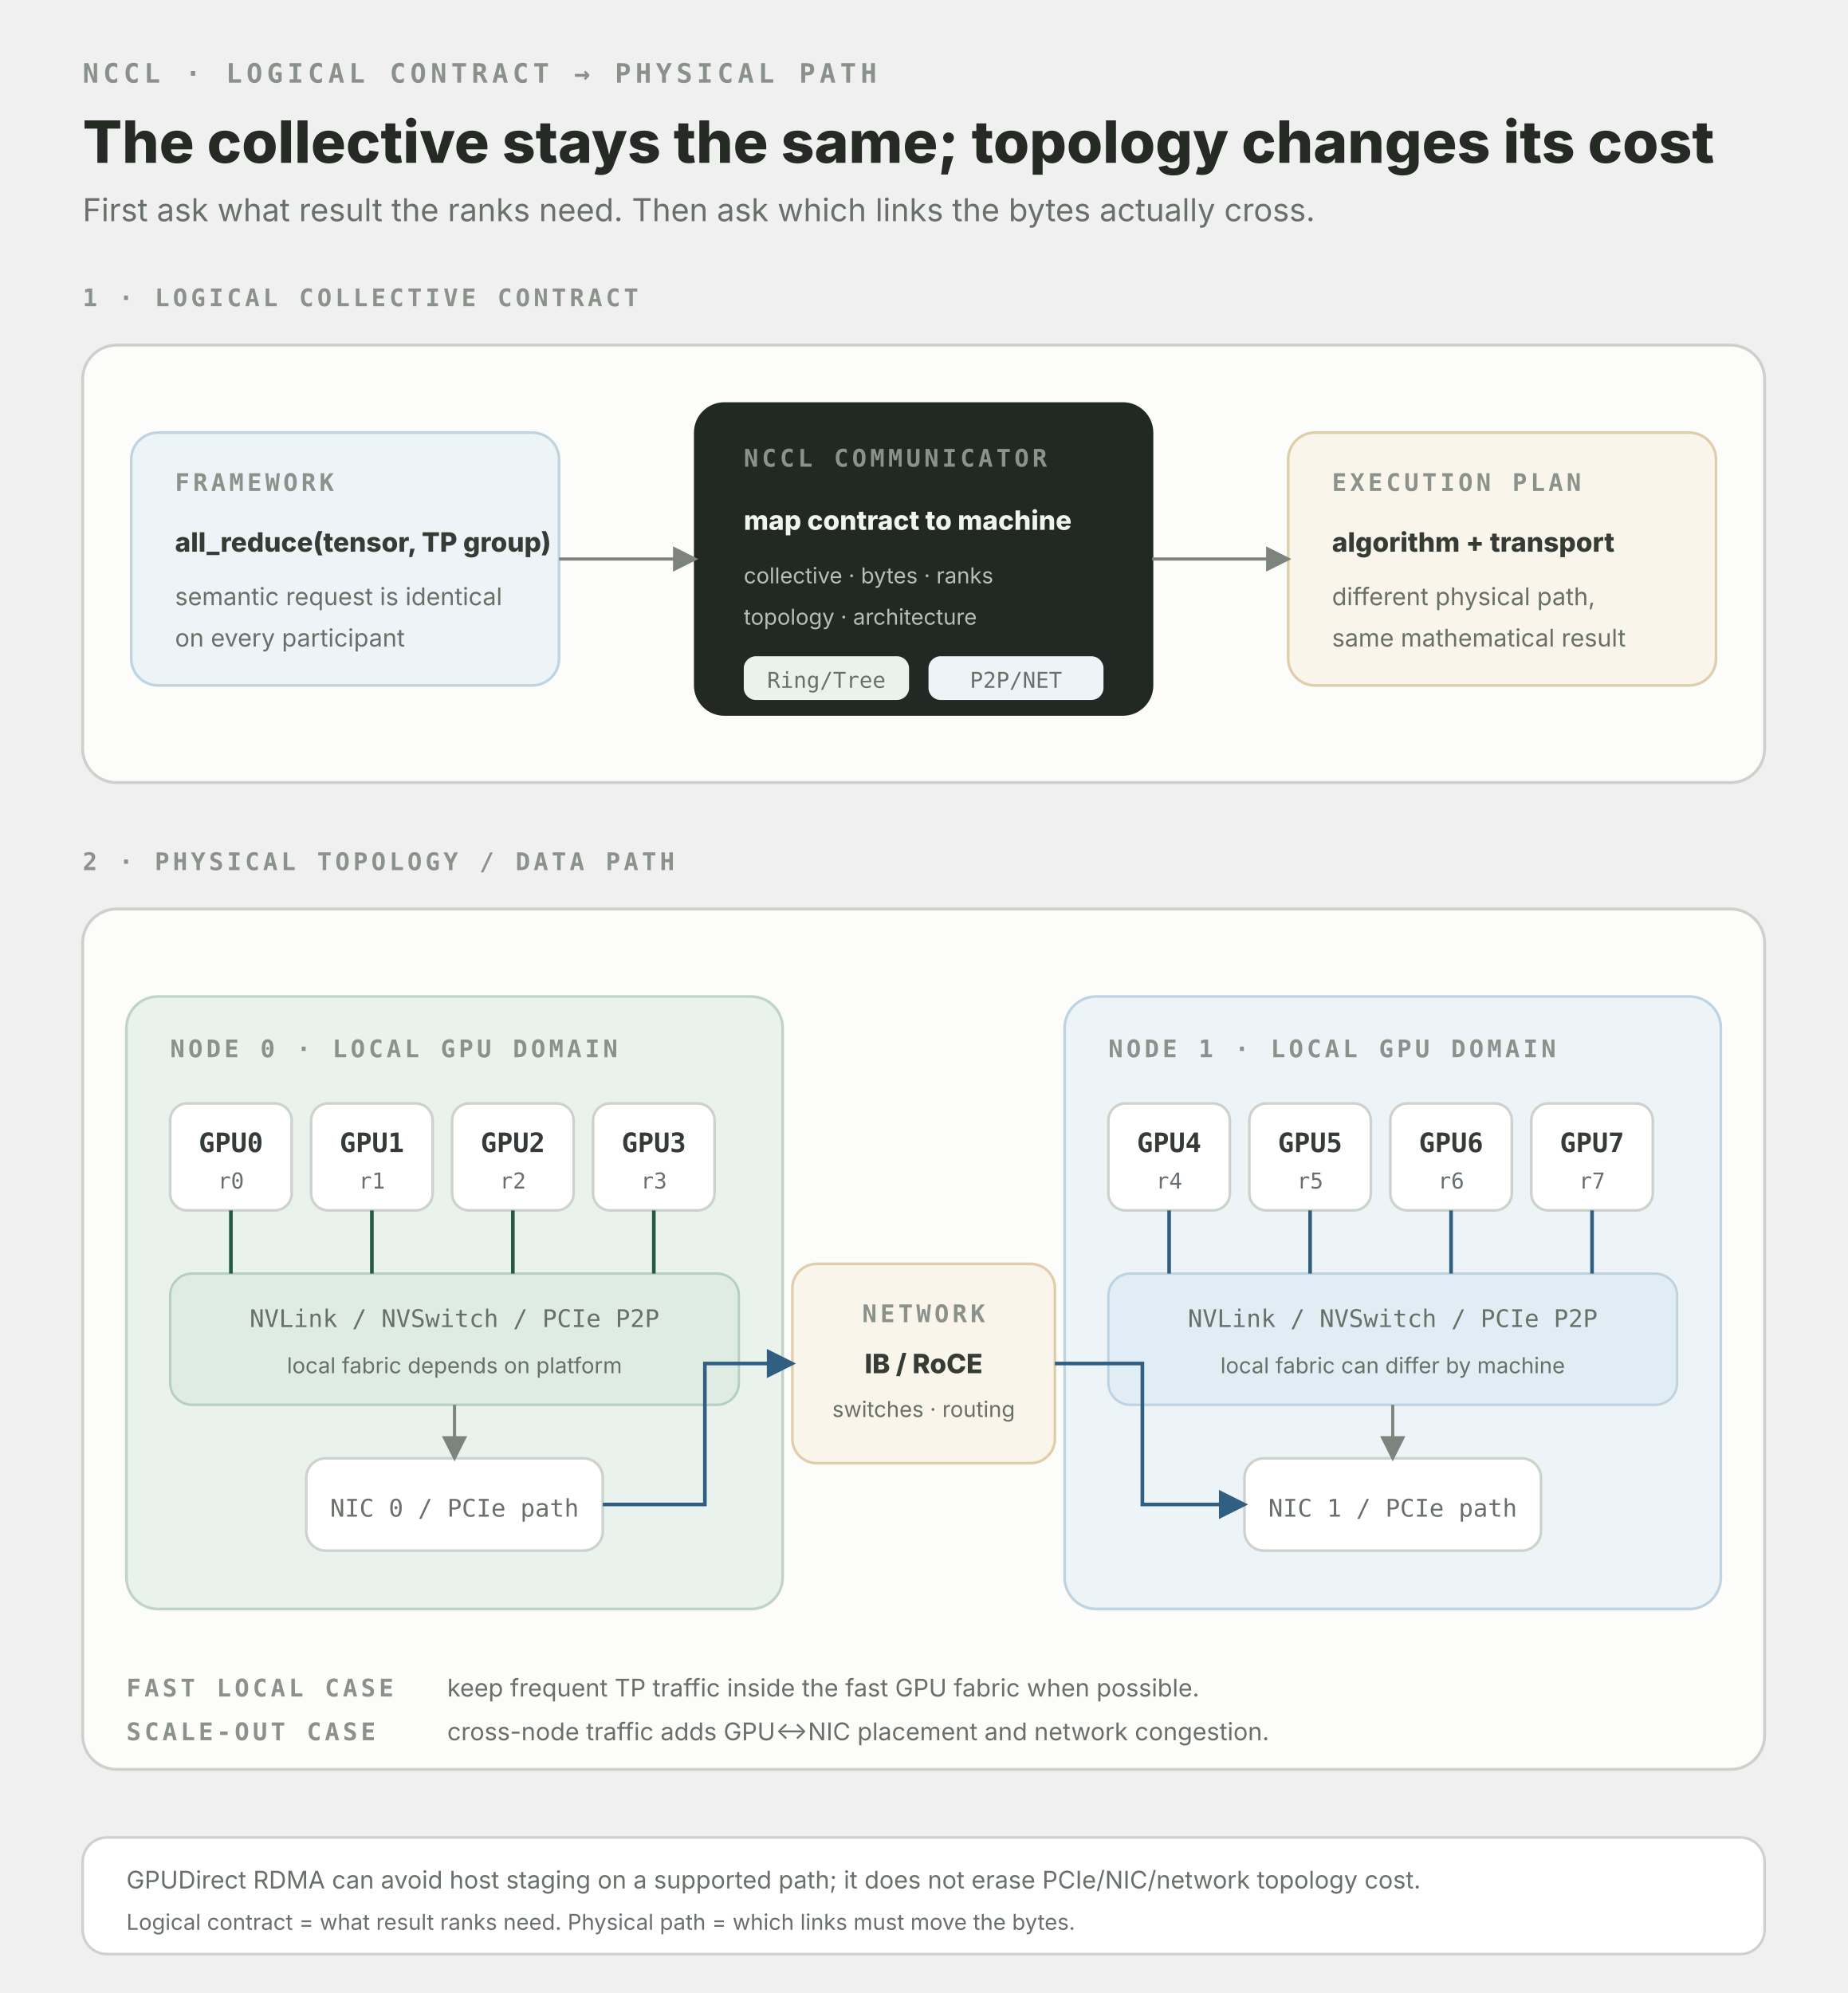
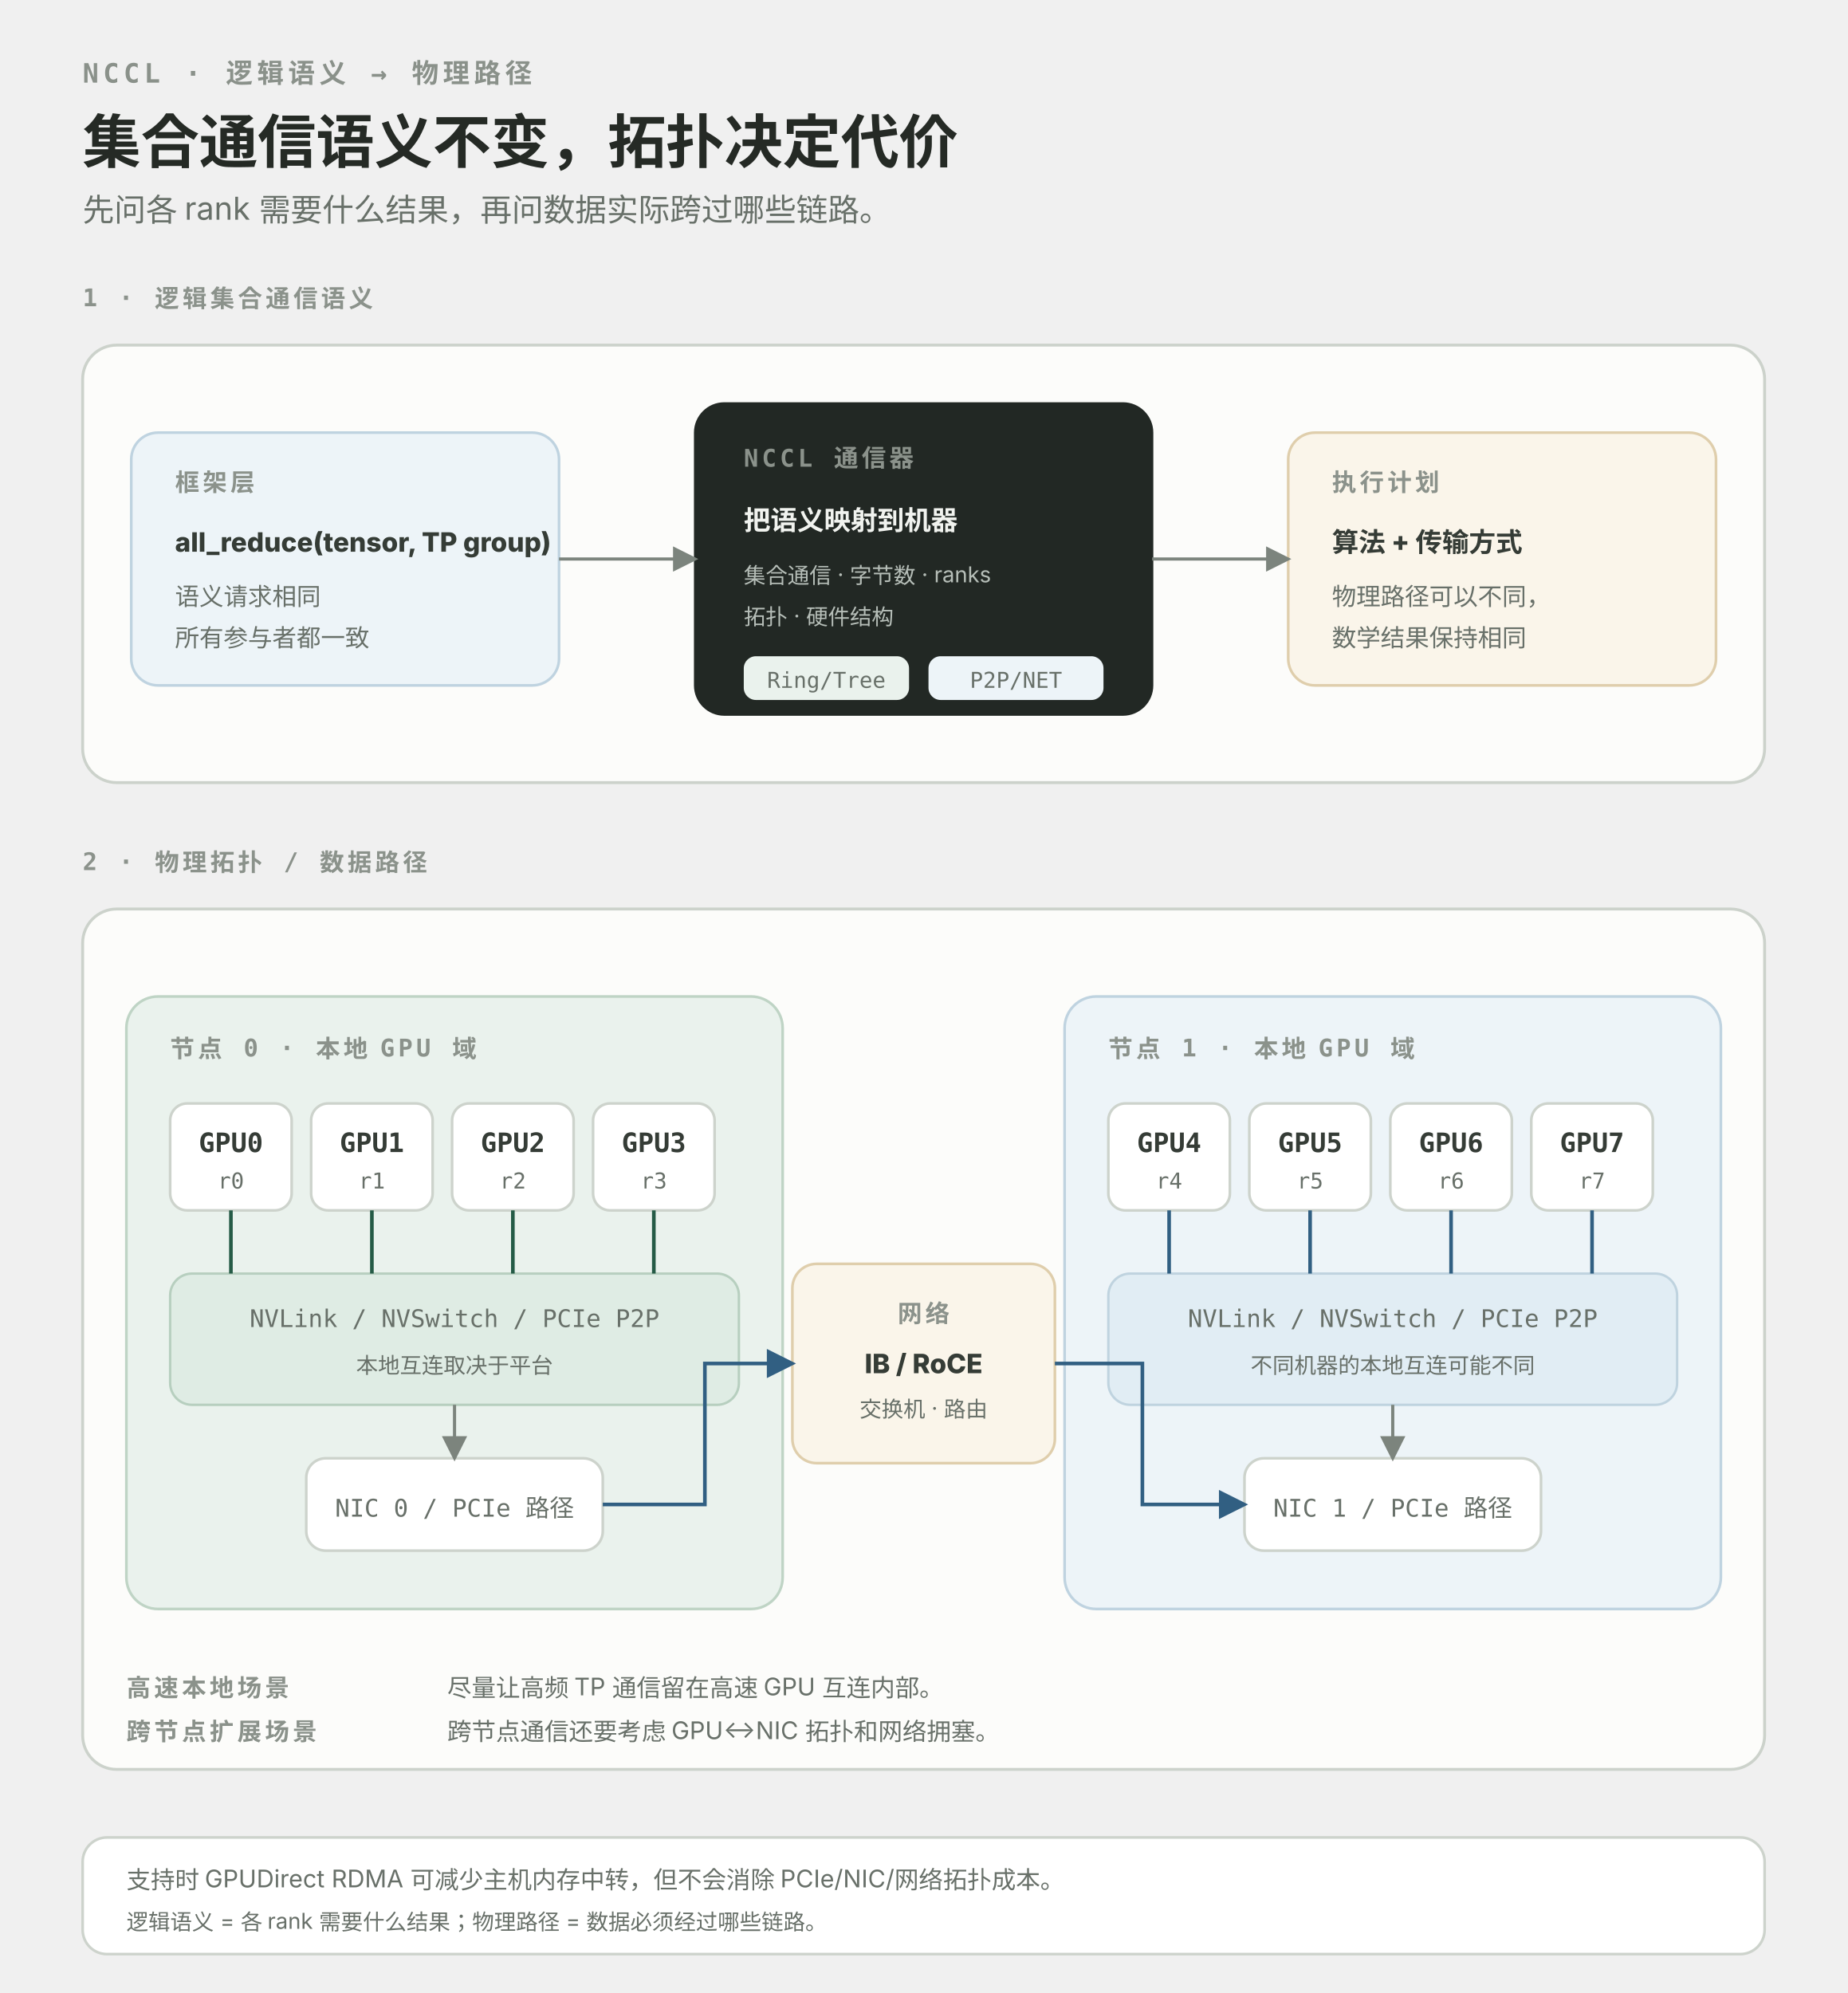
<svg xmlns="http://www.w3.org/2000/svg" viewBox="0 0 760 820" role="img" aria-labelledby="title desc">
  <defs>
    <marker id="arrow" markerWidth="8" markerHeight="8" refX="7" refY="4" orient="auto">
      <path d="M0 0 L8 4 L0 8Z" fill="#7c847d" />
    </marker>
    <marker id="blue-arrow" markerWidth="8" markerHeight="8" refX="7" refY="4" orient="auto">
      <path d="M0 0 L8 4 L0 8Z" fill="#315f82" />
    </marker>
    <style>
      .sans{font-family:-apple-system,BlinkMacSystemFont,"Segoe UI",sans-serif}
      .mono{font-family:ui-monospace,SFMono-Regular,Menlo,Consolas,monospace}
      .ey{font-size:11px;font-weight:700;letter-spacing:1.8px;fill:#8a918a}
      .ttl{font-size:24px;font-weight:760;fill:#252a25}
      .sub{font-size:13px;fill:#687069}
      .sec{font-size:10px;font-weight:700;letter-spacing:1.4px;fill:#8b928b}
      .label{font-size:11px;font-weight:760;fill:#353c36}
      .small{font-size:10px;fill:#687069}
      .tiny{font-size:9px;fill:#687069}
      .panel{fill:#fcfcfa;stroke:#ccd2cb;stroke-width:1.2}
      .box{fill:#fff;stroke:#cdd3cc;stroke-width:1.1}
      .blue{fill:#edf4f8;stroke:#bfd3e0;stroke-width:1.1}
      .green{fill:#eaf2ed;stroke:#bfd4c5;stroke-width:1.1}
      .sand{fill:#faf5ea;stroke:#dfceac;stroke-width:1.1}
      .dark{fill:#222824;stroke:#222824}
      .line{fill:none;stroke:#7c847d;stroke-width:1.3}
      .bline{fill:none;stroke:#315f82;stroke-width:1.5}
      .gline{fill:none;stroke:#255b46;stroke-width:1.5}
    </style>
  </defs>
-   <text class="mono ey" x="34" y="34">NCCL · LOGICAL CONTRACT → PHYSICAL PATH</text>
-   <text class="sans ttl" x="34" y="67">The collective stays the same; topology changes its cost</text>
-   <text class="sans sub" x="34" y="91">First ask what result the ranks need. Then ask which links the bytes actually cross.</text>
-   <text class="mono sec" x="34" y="126">1 · LOGICAL COLLECTIVE CONTRACT</text>
+   <text class="mono ey" x="34" y="34">NCCL · 逻辑语义 → 物理路径</text>
+   <text class="sans ttl" x="34" y="67">集合通信语义不变，拓扑决定代价</text>
+   <text class="sans sub" x="34" y="91">先问各 rank 需要什么结果，再问数据实际跨过哪些链路。</text>
+   <text class="mono sec" x="34" y="126">1 · 逻辑集合通信语义</text>
  <rect class="panel" x="34" y="142" width="692" height="180" rx="14" />
  <rect class="blue" x="54" y="178" width="176" height="104" rx="11" />
-   <text class="mono sec" x="72" y="202" fill="#315f82">FRAMEWORK</text>
+   <text class="mono sec" x="72" y="202" fill="#315f82">框架层</text>
  <text class="sans label" x="72" y="227">all_reduce(tensor, TP group)</text>
-   <text class="sans small" x="72" y="249">semantic request is identical</text>
-   <text class="sans small" x="72" y="266">on every participant</text>
+   <text class="sans small" x="72" y="249">语义请求相同</text>
+   <text class="sans small" x="72" y="266">所有参与者都一致</text>
  <rect class="dark" x="286" y="166" width="188" height="128" rx="12" />
-   <text class="mono sec" x="306" y="192" fill="#b6c0b9">NCCL COMMUNICATOR</text>
-   <text class="sans label" x="306" y="218" style="fill:#f1f3ef">map contract to machine</text>
-   <text class="sans tiny" x="306" y="240" style="fill:#b6beb8">collective · bytes · ranks</text>
-   <text class="sans tiny" x="306" y="257" style="fill:#b6beb8">topology · architecture</text>
+   <text class="mono sec" x="306" y="192" fill="#b6c0b9">NCCL 通信器</text>
+   <text class="sans label" x="306" y="218" style="fill:#f1f3ef">把语义映射到机器</text>
+   <text class="sans tiny" x="306" y="240" style="fill:#b6beb8">集合通信 · 字节数 · ranks</text>
+   <text class="sans tiny" x="306" y="257" style="fill:#b6beb8">拓扑 · 硬件结构</text>
  <rect x="306" y="270" width="68" height="18" rx="5" fill="#eaf2ed" />
  <text class="mono tiny" x="340" y="283" text-anchor="middle" fill="#255b46">Ring/Tree</text>
  <rect x="382" y="270" width="72" height="18" rx="5" fill="#edf4f8" />
  <text class="mono tiny" x="418" y="283" text-anchor="middle" fill="#315f82">P2P/NET</text>
  <rect class="sand" x="530" y="178" width="176" height="104" rx="11" />
-   <text class="mono sec" x="548" y="202" fill="#7b6a3e">EXECUTION PLAN</text>
-   <text class="sans label" x="548" y="227">algorithm + transport</text>
-   <text class="sans small" x="548" y="249">different physical path,</text>
-   <text class="sans small" x="548" y="266">same mathematical result</text>
+   <text class="mono sec" x="548" y="202" fill="#7b6a3e">执行计划</text>
+   <text class="sans label" x="548" y="227">算法 + 传输方式</text>
+   <text class="sans small" x="548" y="249">物理路径可以不同，</text>
+   <text class="sans small" x="548" y="266">数学结果保持相同</text>
  <path class="line" d="M230 230 H286" marker-end="url(#arrow)" />
  <path class="line" d="M474 230 H530" marker-end="url(#arrow)" />
-   <text class="mono sec" x="34" y="358">2 · PHYSICAL TOPOLOGY / DATA PATH</text>
+   <text class="mono sec" x="34" y="358">2 · 物理拓扑 / 数据路径</text>
  <rect class="panel" x="34" y="374" width="692" height="354" rx="14" />
  <rect class="green" x="52" y="410" width="270" height="252" rx="13" />
-   <text class="mono sec" x="70" y="435" fill="#255b46">NODE 0 · LOCAL GPU DOMAIN</text>
+   <text class="mono sec" x="70" y="435" fill="#255b46">节点 0 · 本地 GPU 域</text>
  <g transform="translate(70 454)" class="mono">
    <g>
      <rect class="box" width="50" height="44" rx="7" />
      <text class="label" x="25" y="20" text-anchor="middle">GPU0</text>
      <text class="tiny" x="25" y="35" text-anchor="middle">r0</text>
    </g>
    <g transform="translate(58)">
      <rect class="box" width="50" height="44" rx="7" />
      <text class="label" x="25" y="20" text-anchor="middle">GPU1</text>
      <text class="tiny" x="25" y="35" text-anchor="middle">r1</text>
    </g>
    <g transform="translate(116)">
      <rect class="box" width="50" height="44" rx="7" />
      <text class="label" x="25" y="20" text-anchor="middle">GPU2</text>
      <text class="tiny" x="25" y="35" text-anchor="middle">r2</text>
    </g>
    <g transform="translate(174)">
      <rect class="box" width="50" height="44" rx="7" />
      <text class="label" x="25" y="20" text-anchor="middle">GPU3</text>
      <text class="tiny" x="25" y="35" text-anchor="middle">r3</text>
    </g>
  </g>
  <rect x="70" y="524" width="234" height="54" rx="9" fill="#dfece4" stroke="#b7cfbf" />
  <text class="mono small" x="187" y="546" text-anchor="middle" fill="#255b46">NVLink / NVSwitch / PCIe P2P</text>
-   <text class="sans tiny" x="187" y="565" text-anchor="middle">local fabric depends on platform</text>
+   <text class="sans tiny" x="187" y="565" text-anchor="middle">本地互连取决于平台</text>
  <path class="gline" d="M95 498 V524 M153 498 V524 M211 498 V524 M269 498 V524" />
  <rect class="box" x="126" y="600" width="122" height="38" rx="8" />
-   <text class="mono small" x="187" y="624" text-anchor="middle">NIC 0 / PCIe path</text>
+   <text class="mono small" x="187" y="624" text-anchor="middle">NIC 0 / PCIe 路径</text>
  <path class="line" d="M187 578 V600" marker-end="url(#arrow)" />
  <rect class="blue" x="438" y="410" width="270" height="252" rx="13" />
-   <text class="mono sec" x="456" y="435" fill="#315f82">NODE 1 · LOCAL GPU DOMAIN</text>
+   <text class="mono sec" x="456" y="435" fill="#315f82">节点 1 · 本地 GPU 域</text>
  <g transform="translate(456 454)" class="mono">
    <g>
      <rect class="box" width="50" height="44" rx="7" />
      <text class="label" x="25" y="20" text-anchor="middle">GPU4</text>
      <text class="tiny" x="25" y="35" text-anchor="middle">r4</text>
    </g>
    <g transform="translate(58)">
      <rect class="box" width="50" height="44" rx="7" />
      <text class="label" x="25" y="20" text-anchor="middle">GPU5</text>
      <text class="tiny" x="25" y="35" text-anchor="middle">r5</text>
    </g>
    <g transform="translate(116)">
      <rect class="box" width="50" height="44" rx="7" />
      <text class="label" x="25" y="20" text-anchor="middle">GPU6</text>
      <text class="tiny" x="25" y="35" text-anchor="middle">r6</text>
    </g>
    <g transform="translate(174)">
      <rect class="box" width="50" height="44" rx="7" />
      <text class="label" x="25" y="20" text-anchor="middle">GPU7</text>
      <text class="tiny" x="25" y="35" text-anchor="middle">r7</text>
    </g>
  </g>
  <rect x="456" y="524" width="234" height="54" rx="9" fill="#e1edf4" stroke="#bfd3df" />
  <text class="mono small" x="573" y="546" text-anchor="middle" fill="#315f82">NVLink / NVSwitch / PCIe P2P</text>
-   <text class="sans tiny" x="573" y="565" text-anchor="middle">local fabric can differ by machine</text>
+   <text class="sans tiny" x="573" y="565" text-anchor="middle">不同机器的本地互连可能不同</text>
  <path class="bline" d="M481 498 V524 M539 498 V524 M597 498 V524 M655 498 V524" />
  <rect class="box" x="512" y="600" width="122" height="38" rx="8" />
-   <text class="mono small" x="573" y="624" text-anchor="middle">NIC 1 / PCIe path</text>
+   <text class="mono small" x="573" y="624" text-anchor="middle">NIC 1 / PCIe 路径</text>
  <path class="line" d="M573 578 V600" marker-end="url(#arrow)" />
  <rect class="sand" x="326" y="520" width="108" height="82" rx="10" />
-   <text class="mono sec" x="380" y="544" text-anchor="middle" fill="#7b6a3e">NETWORK</text>
+   <text class="mono sec" x="380" y="544" text-anchor="middle" fill="#7b6a3e">网络</text>
  <text class="sans label" x="380" y="565" text-anchor="middle">IB / RoCE</text>
-   <text class="sans tiny" x="380" y="583" text-anchor="middle">switches · routing</text>
+   <text class="sans tiny" x="380" y="583" text-anchor="middle">交换机 · 路由</text>
  <path class="bline" d="M248 619 H290 V561 H326" marker-end="url(#blue-arrow)" />
  <path class="bline" d="M434 561 H470 V619 H512" marker-end="url(#blue-arrow)" />
-   <text class="mono sec" x="52" y="698" fill="#255b46">FAST LOCAL CASE</text>
-   <text class="sans small" x="184" y="698">keep frequent TP traffic inside the fast GPU fabric when possible.</text>
-   <text class="mono sec" x="52" y="716" fill="#315f82">SCALE-OUT CASE</text>
-   <text class="sans small" x="184" y="716">cross-node traffic adds GPU↔NIC placement and network congestion.</text>
+   <text class="mono sec" x="52" y="698" fill="#255b46">高速本地场景</text>
+   <text class="sans small" x="184" y="698">尽量让高频 TP 通信留在高速 GPU 互连内部。</text>
+   <text class="mono sec" x="52" y="716" fill="#315f82">跨节点扩展场景</text>
+   <text class="sans small" x="184" y="716">跨节点通信还要考虑 GPU↔NIC 拓扑和网络拥塞。</text>
  <rect class="box" x="34" y="756" width="692" height="48" rx="10" />
-   <text class="sans small" x="52" y="777">GPUDirect RDMA can avoid host staging on a supported path; it does not erase PCIe/NIC/network topology cost.</text>
-   <text class="sans tiny" x="52" y="794">Logical contract = what result ranks need. Physical path = which links must move the bytes.</text>
+   <text class="sans small" x="52" y="777">支持时 GPUDirect RDMA 可减少主机内存中转，但不会消除 PCIe/NIC/网络拓扑成本。</text>
+   <text class="sans tiny" x="52" y="794">逻辑语义 = 各 rank 需要什么结果；物理路径 = 数据必须经过哪些链路。</text>
</svg>
